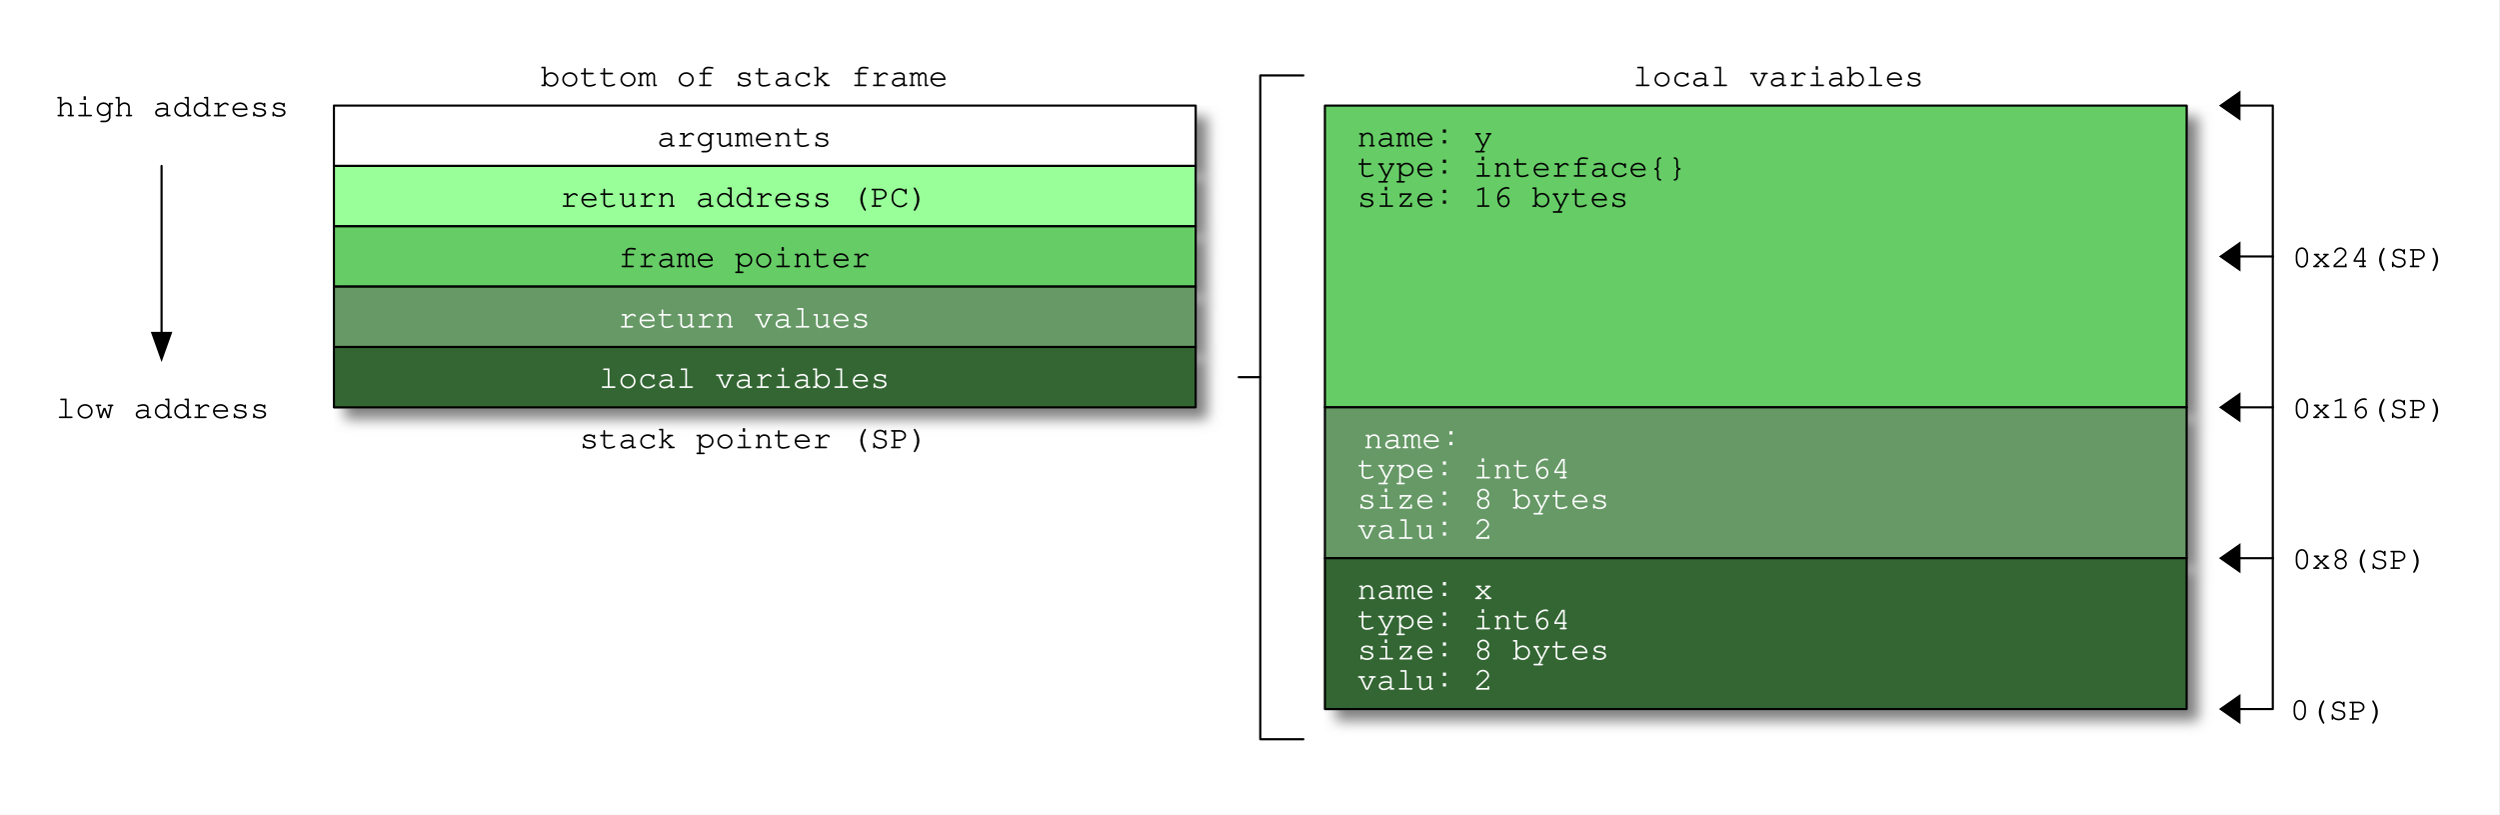
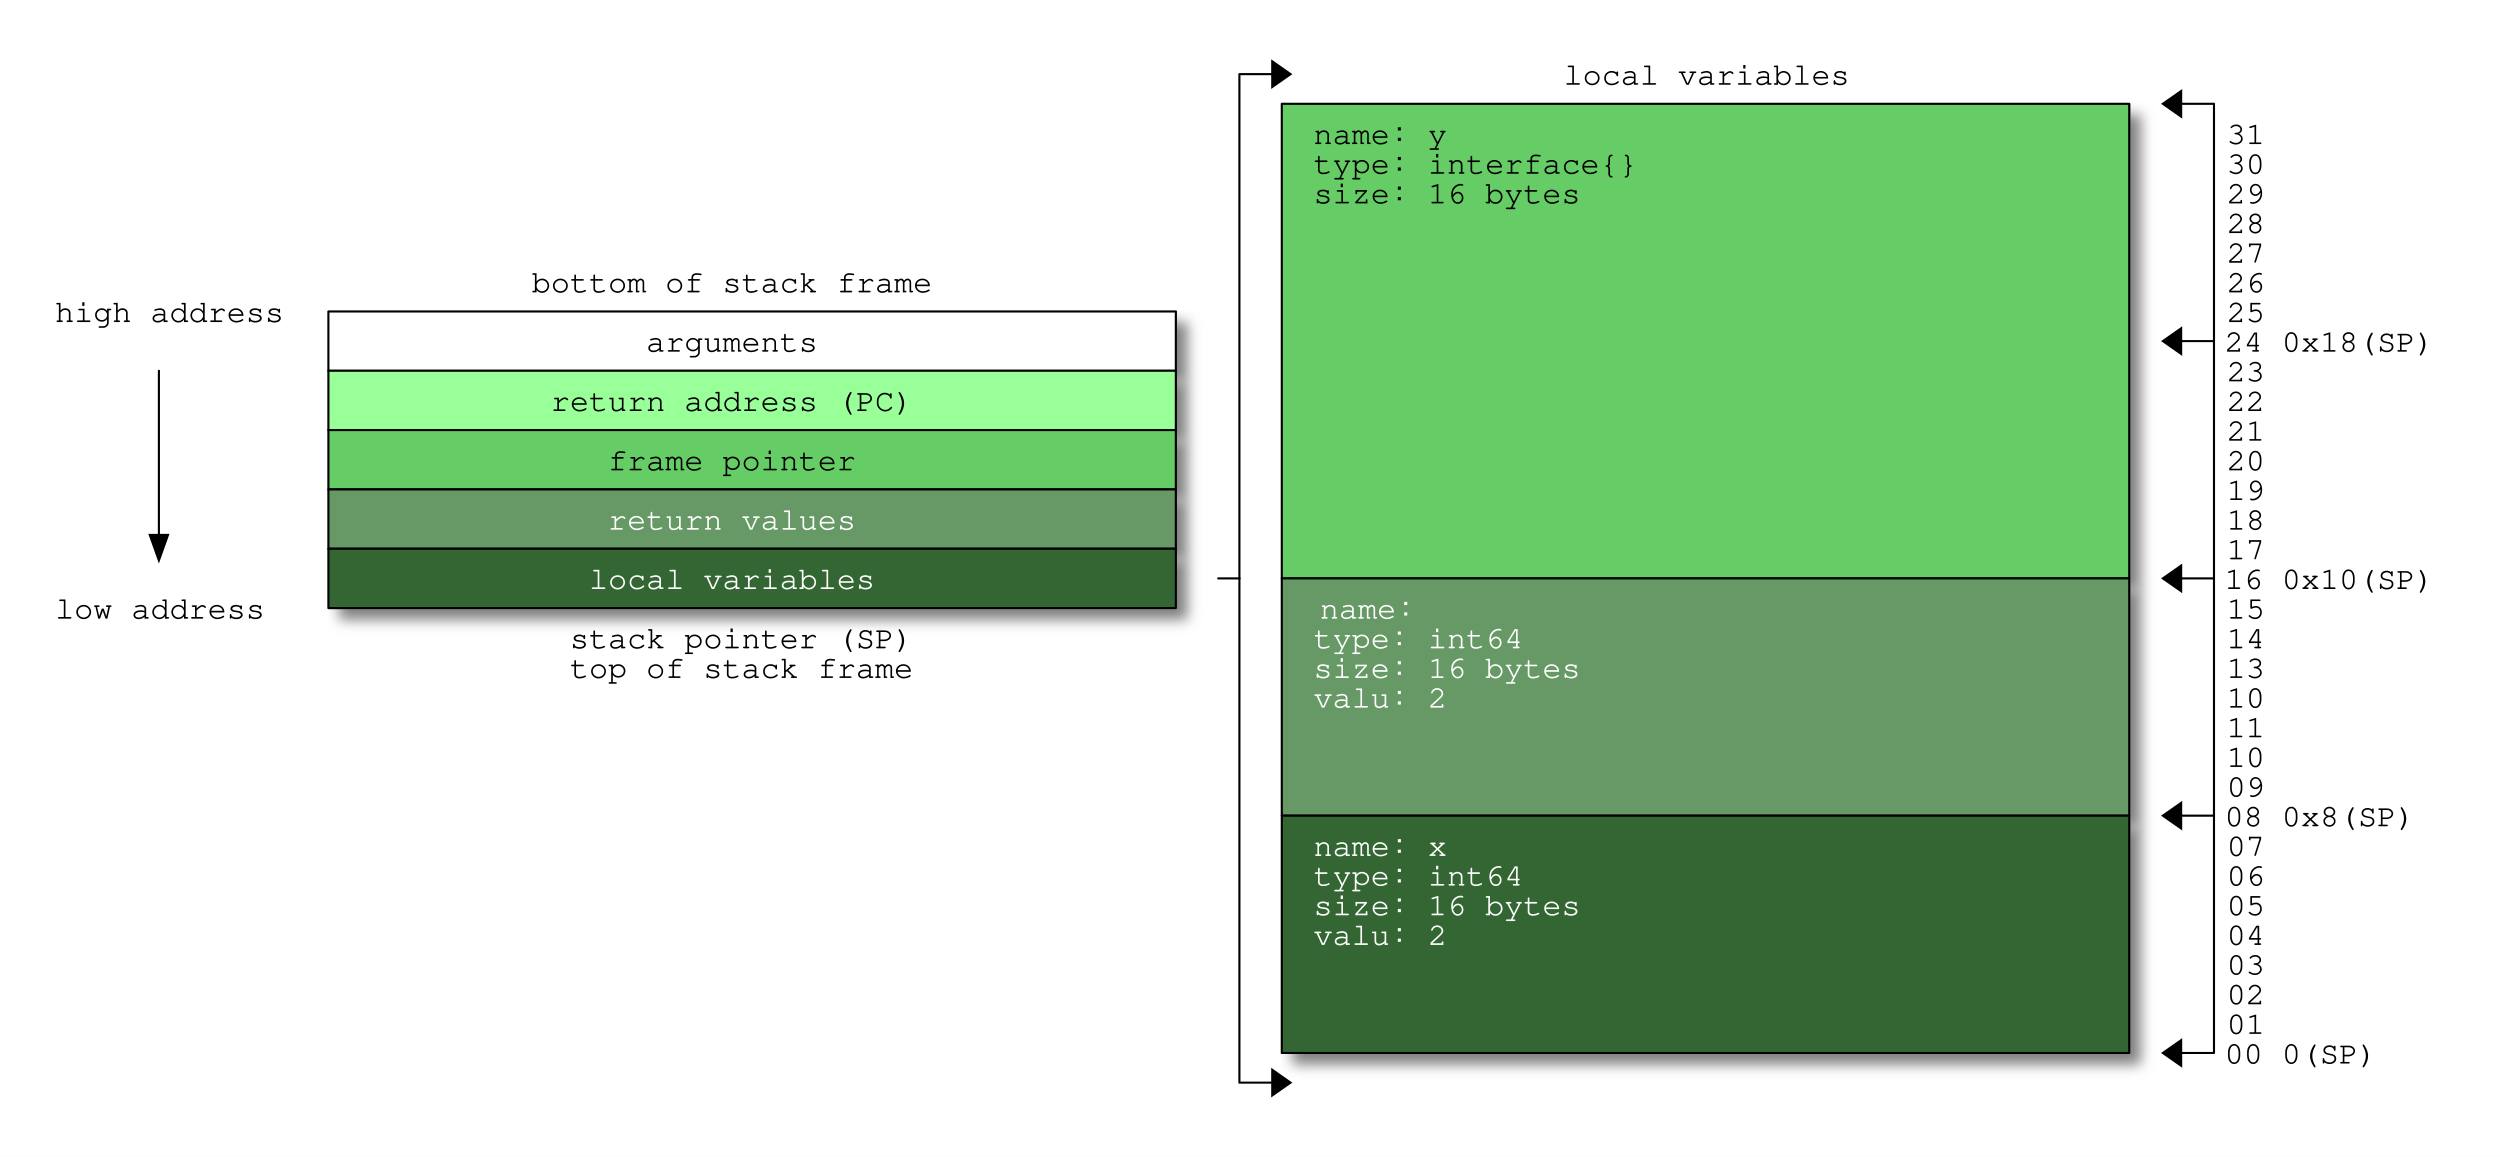
- <svg xmlns="http://www.w3.org/2000/svg" width="1160" height="378" shape-rendering="geometricPrecision" version="1.0">
+ <svg xmlns="http://www.w3.org/2000/svg" width="1180" height="546" shape-rendering="geometricPrecision" version="1.0">
  <defs>
    <filter id="f2" x="0" y="0" width="200%" height="200%">
      <feOffset result="offOut" in="SourceGraphic" dx="5" dy="5" />
      <feGaussianBlur result="blurOut" in="offOut" stdDeviation="3" />
      <feBlend in="SourceGraphic" in2="blurOut" mode="normal" />
    </filter>
  </defs>
  <g stroke-width="1" stroke-linecap="square" stroke-linejoin="round">
-     <rect x="0" y="0" width="1160" height="378" style="fill: #ffffff" />
-     <path stroke="gray" fill="gray" filter="url(#f2)" d="M615.0 189.0 L615.0 49.0 L1015.0 49.0 L1015.0 189.0 z" />
-     <path stroke="gray" fill="gray" filter="url(#f2)" d="M615.0 189.0 L1015.0 189.0 L1015.0 259.0 L615.0 259.0 z" />
-     <path stroke="gray" fill="gray" filter="url(#f2)" d="M615.0 259.0 L1015.0 259.0 L1015.0 329.0 L615.0 329.0 z" />
-     <path stroke="gray" fill="gray" filter="url(#f2)" d="M155.0 77.0 L555.0 77.0 L555.0 49.0 L155.0 49.0 z" />
-     <path stroke="gray" fill="gray" filter="url(#f2)" d="M155.0 105.0 L555.0 105.0 L555.0 77.0 L155.0 77.0 z" />
-     <path stroke="gray" fill="gray" filter="url(#f2)" d="M155.0 133.0 L155.0 105.0 L555.0 105.0 L555.0 133.0 z" />
-     <path stroke="gray" fill="gray" filter="url(#f2)" d="M155.0 161.0 L155.0 133.0 L555.0 133.0 L555.0 161.0 z" />
-     <path stroke="gray" fill="gray" filter="url(#f2)" d="M155.0 189.0 L155.0 161.0 L555.0 161.0 L555.0 189.0 z" />
-     <path stroke="#000000" stroke-width="1.0" stroke-linecap="round" stroke-linejoin="round" fill="#66cc66" d="M615.0 189.0 L615.0 49.0 L1015.0 49.0 L1015.0 189.0 z" />
-     <path stroke="#000000" stroke-width="1.0" stroke-linecap="round" stroke-linejoin="round" fill="#669966" d="M615.0 189.0 L1015.0 189.0 L1015.0 259.0 L615.0 259.0 z" />
-     <path stroke="#000000" stroke-width="1.0" stroke-linecap="round" stroke-linejoin="round" fill="#336633" d="M615.0 259.0 L1015.0 259.0 L1015.0 329.0 L615.0 329.0 z" />
-     <path stroke="#000000" stroke-width="1.0" stroke-linecap="round" stroke-linejoin="round" fill="#ffffff" d="M155.0 77.0 L555.0 77.0 L555.0 49.0 L155.0 49.0 z" />
-     <path stroke="#000000" stroke-width="1.0" stroke-linecap="round" stroke-linejoin="round" fill="#99ff99" d="M155.0 105.0 L555.0 105.0 L555.0 77.0 L155.0 77.0 z" />
-     <path stroke="#000000" stroke-width="1.0" stroke-linecap="round" stroke-linejoin="round" fill="#66cc66" d="M155.0 133.0 L155.0 105.0 L555.0 105.0 L555.0 133.0 z" />
-     <path stroke="#000000" stroke-width="1.0" stroke-linecap="round" stroke-linejoin="round" fill="#669966" d="M155.0 161.0 L155.0 133.0 L555.0 133.0 L555.0 161.0 z" />
-     <path stroke="#000000" stroke-width="1.0" stroke-linecap="round" stroke-linejoin="round" fill="#336633" d="M155.0 189.0 L155.0 161.0 L555.0 161.0 L555.0 189.0 z" />
-     <path stroke="#000000" stroke-width="1.0" stroke-linecap="round" stroke-linejoin="round" fill="none" d="M605.0 343.0 L585.0 343.0 L585.0 175.0 " />
-     <path stroke="#000000" stroke-width="1.0" stroke-linecap="round" stroke-linejoin="round" fill="none" d="M585.0 175.0 L585.0 35.0 L605.0 35.0 " />
-     <path stroke="#000000" stroke-width="1.0" stroke-linecap="round" stroke-linejoin="round" fill="none" d="M1055.0 259.0 L1055.0 329.0 L1035.0 329.0 " />
-     <path stroke="#000000" stroke-width="1.0" stroke-linecap="round" stroke-linejoin="round" fill="none" d="M1055.0 119.0 L1055.0 49.0 L1035.0 49.0 " />
-     <path stroke="none" stroke-width="1.0" stroke-linecap="round" stroke-linejoin="round" fill="#000000" d="M1040.0 42.0 L1030.0 49.0 L1040.0 56.0 z" />
-     <path stroke="none" stroke-width="1.0" stroke-linecap="round" stroke-linejoin="round" fill="#000000" d="M1040.0 112.0 L1030.0 119.0 L1040.0 126.0 z" />
-     <path stroke="none" stroke-width="1.0" stroke-linecap="round" stroke-linejoin="round" fill="#000000" d="M70.0 154.0 L75.0 168.0 L80.0 154.0 z" />
-     <path stroke="none" stroke-width="1.0" stroke-linecap="round" stroke-linejoin="round" fill="#000000" d="M1040.0 182.0 L1030.0 189.0 L1040.0 196.0 z" />
-     <path stroke="none" stroke-width="1.0" stroke-linecap="round" stroke-linejoin="round" fill="#000000" d="M1040.0 252.0 L1030.0 259.0 L1040.0 266.0 z" />
-     <path stroke="none" stroke-width="1.0" stroke-linecap="round" stroke-linejoin="round" fill="#000000" d="M1040.0 322.0 L1030.0 329.0 L1040.0 336.0 z" />
-     <path stroke="#000000" stroke-width="1.0" stroke-linecap="round" stroke-linejoin="round" fill="none" d="M75.0 77.0 L75.0 161.0 " />
-     <path stroke="#000000" stroke-width="1.0" stroke-linecap="round" stroke-linejoin="round" fill="none" d="M585.0 175.0 L575.0 175.0 " />
-     <path stroke="#000000" stroke-width="1.0" stroke-linecap="round" stroke-linejoin="round" fill="none" d="M1055.0 189.0 L1035.0 189.0 " />
-     <path stroke="#000000" stroke-width="1.0" stroke-linecap="round" stroke-linejoin="round" fill="none" d="M1055.0 259.0 L1035.0 259.0 " />
-     <path stroke="#000000" stroke-width="1.0" stroke-linecap="round" stroke-linejoin="round" fill="none" d="M1055.0 189.0 L1055.0 259.0 " />
-     <path stroke="#000000" stroke-width="1.0" stroke-linecap="round" stroke-linejoin="round" fill="none" d="M1055.0 119.0 L1055.0 189.0 " />
-     <path stroke="#000000" stroke-width="1.0" stroke-linecap="round" stroke-linejoin="round" fill="none" d="M1035.0 119.0 L1055.0 119.0 " />
-     <text x="26" y="54" font-family="Courier" font-size="15" stroke="none" fill="#000000">high address</text>
-     <text x="26" y="194" font-family="Courier" font-size="15" stroke="none" fill="#000000">low address</text>
-     <text x="278" y="180" font-family="Courier" font-size="15" stroke="none" fill="#ffffff">local variables</text>
-     <text x="269" y="208" font-family="Courier" font-size="15" stroke="none" fill="#000000">stack pointer (SP)</text>
-     <text x="287" y="124" font-family="Courier" font-size="15" stroke="none" fill="#000000">frame pointer</text>
-     <text x="287" y="152" font-family="Courier" font-size="15" stroke="none" fill="#ffffff">return values</text>
-     <text x="251" y="40" font-family="Courier" font-size="15" stroke="none" fill="#000000">bottom of stack frame</text>
-     <text x="260" y="96" font-family="Courier" font-size="15" stroke="none" fill="#000000">return address (PC)</text>
-     <text x="305" y="68" font-family="Courier" font-size="15" stroke="none" fill="#000000">arguments</text>
-     <text x="630" y="278" font-family="Courier" font-size="15" stroke="none" fill="#ffffff">name꞉ x</text>
-     <text x="630" y="292" font-family="Courier" font-size="15" stroke="none" fill="#ffffff">type꞉ int64</text>
-     <text x="630" y="306" font-family="Courier" font-size="15" stroke="none" fill="#ffffff">size꞉ 8 bytes</text>
-     <text x="630" y="320" font-family="Courier" font-size="15" stroke="none" fill="#ffffff">valu꞉ 2</text>
-     <text x="633" y="208" font-family="Courier" font-size="15" stroke="none" fill="#ffffff">name꞉</text>
-     <text x="630" y="222" font-family="Courier" font-size="15" stroke="none" fill="#ffffff">type꞉ int64</text>
-     <text x="630" y="236" font-family="Courier" font-size="15" stroke="none" fill="#ffffff">size꞉ 8 bytes</text>
-     <text x="630" y="250" font-family="Courier" font-size="15" stroke="none" fill="#ffffff">valu꞉ 2</text>
-     <text x="630" y="68" font-family="Courier" font-size="15" stroke="none" fill="#000000">name꞉ y</text>
-     <text x="630" y="82" font-family="Courier" font-size="15" stroke="none" fill="#000000">type꞉ interface{}</text>
-     <text x="630" y="96" font-family="Courier" font-size="15" stroke="none" fill="#000000">size꞉ 16 bytes</text>
-     <text x="758" y="40" font-family="Courier" font-size="15" stroke="none" fill="#000000">local variables</text>
-     <text x="1064" y="194" font-family="Courier" font-size="15" stroke="none" fill="#000000">0x16(SP)</text>
-     <text x="1064" y="124" font-family="Courier" font-size="15" stroke="none" fill="#000000">0x24(SP)</text>
-     <text x="1064" y="264" font-family="Courier" font-size="15" stroke="none" fill="#000000">0x8(SP)</text>
-     <text x="1063" y="334" font-family="Courier" font-size="15" stroke="none" fill="#000000">0(SP)</text>
+     <rect x="0" y="0" width="1180" height="546" style="fill: #ffffff" />
+     <path stroke="gray" fill="gray" filter="url(#f2)" d="M605.0 49.0 L1005.0 49.0 L1005.0 273.0 L605.0 273.0 z" />
+     <path stroke="gray" fill="gray" filter="url(#f2)" d="M605.0 385.0 L1005.0 385.0 L1005.0 273.0 L605.0 273.0 z" />
+     <path stroke="gray" fill="gray" filter="url(#f2)" d="M605.0 385.0 L1005.0 385.0 L1005.0 497.0 L605.0 497.0 z" />
+     <path stroke="gray" fill="gray" filter="url(#f2)" d="M155.0 175.0 L155.0 147.0 L555.0 147.0 L555.0 175.0 z" />
+     <path stroke="gray" fill="gray" filter="url(#f2)" d="M155.0 203.0 L155.0 175.0 L555.0 175.0 L555.0 203.0 z" />
+     <path stroke="gray" fill="gray" filter="url(#f2)" d="M155.0 203.0 L555.0 203.0 L555.0 231.0 L155.0 231.0 z" />
+     <path stroke="gray" fill="gray" filter="url(#f2)" d="M555.0 231.0 L555.0 259.0 L155.0 259.0 L155.0 231.0 z" />
+     <path stroke="gray" fill="gray" filter="url(#f2)" d="M555.0 259.0 L555.0 287.0 L155.0 287.0 L155.0 259.0 z" />
+     <path stroke="#000000" stroke-width="1.0" stroke-linecap="round" stroke-linejoin="round" fill="#66cc66" d="M605.0 49.0 L1005.0 49.0 L1005.0 273.0 L605.0 273.0 z" />
+     <path stroke="#000000" stroke-width="1.0" stroke-linecap="round" stroke-linejoin="round" fill="#669966" d="M605.0 385.0 L1005.0 385.0 L1005.0 273.0 L605.0 273.0 z" />
+     <path stroke="#000000" stroke-width="1.0" stroke-linecap="round" stroke-linejoin="round" fill="#336633" d="M605.0 385.0 L1005.0 385.0 L1005.0 497.0 L605.0 497.0 z" />
+     <path stroke="#000000" stroke-width="1.0" stroke-linecap="round" stroke-linejoin="round" fill="#ffffff" d="M155.0 175.0 L155.0 147.0 L555.0 147.0 L555.0 175.0 z" />
+     <path stroke="#000000" stroke-width="1.0" stroke-linecap="round" stroke-linejoin="round" fill="#99ff99" d="M155.0 203.0 L155.0 175.0 L555.0 175.0 L555.0 203.0 z" />
+     <path stroke="#000000" stroke-width="1.0" stroke-linecap="round" stroke-linejoin="round" fill="#66cc66" d="M155.0 203.0 L555.0 203.0 L555.0 231.0 L155.0 231.0 z" />
+     <path stroke="#000000" stroke-width="1.0" stroke-linecap="round" stroke-linejoin="round" fill="#669966" d="M555.0 231.0 L555.0 259.0 L155.0 259.0 L155.0 231.0 z" />
+     <path stroke="#000000" stroke-width="1.0" stroke-linecap="round" stroke-linejoin="round" fill="#336633" d="M555.0 259.0 L555.0 287.0 L155.0 287.0 L155.0 259.0 z" />
+     <path stroke="#000000" stroke-width="1.0" stroke-linecap="round" stroke-linejoin="round" fill="none" d="M585.0 273.0 L585.0 35.0 L605.0 35.0 " />
+     <path stroke="#000000" stroke-width="1.0" stroke-linecap="round" stroke-linejoin="round" fill="none" d="M605.0 511.0 L585.0 511.0 L585.0 273.0 " />
+     <path stroke="#000000" stroke-width="1.0" stroke-linecap="round" stroke-linejoin="round" fill="none" d="M1045.0 161.0 L1045.0 49.0 L1025.0 49.0 " />
+     <path stroke="#000000" stroke-width="1.0" stroke-linecap="round" stroke-linejoin="round" fill="none" d="M1025.0 497.0 L1045.0 497.0 L1045.0 385.0 " />
+     <path stroke="none" stroke-width="1.0" stroke-linecap="round" stroke-linejoin="round" fill="#000000" d="M600.0 28.0 L610.0 35.0 L600.0 42.0 z" />
+     <path stroke="none" stroke-width="1.0" stroke-linecap="round" stroke-linejoin="round" fill="#000000" d="M1030.0 42.0 L1020.0 49.0 L1030.0 56.0 z" />
+     <path stroke="none" stroke-width="1.0" stroke-linecap="round" stroke-linejoin="round" fill="#000000" d="M1030.0 154.0 L1020.0 161.0 L1030.0 168.0 z" />
+     <path stroke="none" stroke-width="1.0" stroke-linecap="round" stroke-linejoin="round" fill="#000000" d="M70.0 252.0 L75.0 266.0 L80.0 252.0 z" />
+     <path stroke="none" stroke-width="1.0" stroke-linecap="round" stroke-linejoin="round" fill="#000000" d="M1030.0 266.0 L1020.0 273.0 L1030.0 280.0 z" />
+     <path stroke="none" stroke-width="1.0" stroke-linecap="round" stroke-linejoin="round" fill="#000000" d="M1030.0 378.0 L1020.0 385.0 L1030.0 392.0 z" />
+     <path stroke="none" stroke-width="1.0" stroke-linecap="round" stroke-linejoin="round" fill="#000000" d="M1030.0 490.0 L1020.0 497.0 L1030.0 504.0 z" />
+     <path stroke="none" stroke-width="1.0" stroke-linecap="round" stroke-linejoin="round" fill="#000000" d="M600.0 504.0 L610.0 511.0 L600.0 518.0 z" />
+     <path stroke="#000000" stroke-width="1.0" stroke-linecap="round" stroke-linejoin="round" fill="none" d="M75.0 259.0 L75.0 175.0 " />
+     <path stroke="#000000" stroke-width="1.0" stroke-linecap="round" stroke-linejoin="round" fill="none" d="M585.0 273.0 L575.0 273.0 " />
+     <path stroke="#000000" stroke-width="1.0" stroke-linecap="round" stroke-linejoin="round" fill="none" d="M1045.0 273.0 L1025.0 273.0 " />
+     <path stroke="#000000" stroke-width="1.0" stroke-linecap="round" stroke-linejoin="round" fill="none" d="M1045.0 161.0 L1025.0 161.0 " />
+     <path stroke="#000000" stroke-width="1.0" stroke-linecap="round" stroke-linejoin="round" fill="none" d="M1045.0 273.0 L1045.0 161.0 " />
+     <path stroke="#000000" stroke-width="1.0" stroke-linecap="round" stroke-linejoin="round" fill="none" d="M1045.0 385.0 L1045.0 273.0 " />
+     <path stroke="#000000" stroke-width="1.0" stroke-linecap="round" stroke-linejoin="round" fill="none" d="M1045.0 385.0 L1025.0 385.0 " />
+     <text x="26" y="152" font-family="Courier" font-size="15" stroke="none" fill="#000000">high address</text>
+     <text x="278" y="278" font-family="Courier" font-size="15" stroke="none" fill="#ffffff">local variables</text>
+     <text x="269" y="306" font-family="Courier" font-size="15" stroke="none" fill="#000000">stack pointer (SP)</text>
+     <text x="269" y="320" font-family="Courier" font-size="15" stroke="none" fill="#000000">top of stack frame</text>
+     <text x="287" y="250" font-family="Courier" font-size="15" stroke="none" fill="#ffffff">return values</text>
+     <text x="251" y="138" font-family="Courier" font-size="15" stroke="none" fill="#000000">bottom of stack frame</text>
+     <text x="260" y="194" font-family="Courier" font-size="15" stroke="none" fill="#000000">return address (PC)</text>
+     <text x="287" y="222" font-family="Courier" font-size="15" stroke="none" fill="#000000">frame pointer</text>
+     <text x="26" y="292" font-family="Courier" font-size="15" stroke="none" fill="#000000">low address</text>
+     <text x="305" y="166" font-family="Courier" font-size="15" stroke="none" fill="#000000">arguments</text>
+     <text x="620" y="404" font-family="Courier" font-size="15" stroke="none" fill="#ffffff">name꞉ x</text>
+     <text x="620" y="418" font-family="Courier" font-size="15" stroke="none" fill="#ffffff">type꞉ int64</text>
+     <text x="620" y="432" font-family="Courier" font-size="15" stroke="none" fill="#ffffff">size꞉ 16 bytes</text>
+     <text x="620" y="446" font-family="Courier" font-size="15" stroke="none" fill="#ffffff">valu꞉ 2</text>
+     <text x="623" y="292" font-family="Courier" font-size="15" stroke="none" fill="#ffffff">name꞉</text>
+     <text x="620" y="306" font-family="Courier" font-size="15" stroke="none" fill="#ffffff">type꞉ int64</text>
+     <text x="620" y="320" font-family="Courier" font-size="15" stroke="none" fill="#ffffff">size꞉ 16 bytes</text>
+     <text x="620" y="334" font-family="Courier" font-size="15" stroke="none" fill="#ffffff">valu꞉ 2</text>
+     <text x="620" y="68" font-family="Courier" font-size="15" stroke="none" fill="#000000">name꞉ y</text>
+     <text x="620" y="82" font-family="Courier" font-size="15" stroke="none" fill="#000000">type꞉ interface{}</text>
+     <text x="620" y="96" font-family="Courier" font-size="15" stroke="none" fill="#000000">size꞉ 16 bytes</text>
+     <text x="738" y="40" font-family="Courier" font-size="15" stroke="none" fill="#000000">local variables</text>
+     <text x="1051" y="68" font-family="Courier" font-size="15" stroke="none" fill="#000000">31</text>
+     <text x="1051" y="82" font-family="Courier" font-size="15" stroke="none" fill="#000000">30</text>
+     <text x="1051" y="96" font-family="Courier" font-size="15" stroke="none" fill="#000000">29</text>
+     <text x="1051" y="110" font-family="Courier" font-size="15" stroke="none" fill="#000000">28</text>
+     <text x="1051" y="124" font-family="Courier" font-size="15" stroke="none" fill="#000000">27</text>
+     <text x="1051" y="138" font-family="Courier" font-size="15" stroke="none" fill="#000000">26</text>
+     <text x="1051" y="152" font-family="Courier" font-size="15" stroke="none" fill="#000000">25</text>
+     <text x="1050" y="166" font-family="Courier" font-size="15" stroke="none" fill="#000000">24 0x18(SP)</text>
+     <text x="1051" y="180" font-family="Courier" font-size="15" stroke="none" fill="#000000">23</text>
+     <text x="1051" y="194" font-family="Courier" font-size="15" stroke="none" fill="#000000">22</text>
+     <text x="1051" y="208" font-family="Courier" font-size="15" stroke="none" fill="#000000">21</text>
+     <text x="1051" y="222" font-family="Courier" font-size="15" stroke="none" fill="#000000">20</text>
+     <text x="1051" y="236" font-family="Courier" font-size="15" stroke="none" fill="#000000">19</text>
+     <text x="1051" y="250" font-family="Courier" font-size="15" stroke="none" fill="#000000">18</text>
+     <text x="1051" y="264" font-family="Courier" font-size="15" stroke="none" fill="#000000">17</text>
+     <text x="1050" y="278" font-family="Courier" font-size="15" stroke="none" fill="#000000">16 0x10(SP)</text>
+     <text x="1051" y="292" font-family="Courier" font-size="15" stroke="none" fill="#000000">15</text>
+     <text x="1051" y="306" font-family="Courier" font-size="15" stroke="none" fill="#000000">14</text>
+     <text x="1051" y="320" font-family="Courier" font-size="15" stroke="none" fill="#000000">13</text>
+     <text x="1051" y="334" font-family="Courier" font-size="15" stroke="none" fill="#000000">10</text>
+     <text x="1051" y="348" font-family="Courier" font-size="15" stroke="none" fill="#000000">11</text>
+     <text x="1051" y="362" font-family="Courier" font-size="15" stroke="none" fill="#000000">10</text>
+     <text x="1051" y="376" font-family="Courier" font-size="15" stroke="none" fill="#000000">09</text>
+     <text x="1050" y="390" font-family="Courier" font-size="15" stroke="none" fill="#000000">08 0x8(SP)</text>
+     <text x="1051" y="404" font-family="Courier" font-size="15" stroke="none" fill="#000000">07</text>
+     <text x="1051" y="418" font-family="Courier" font-size="15" stroke="none" fill="#000000">06</text>
+     <text x="1051" y="432" font-family="Courier" font-size="15" stroke="none" fill="#000000">05</text>
+     <text x="1051" y="446" font-family="Courier" font-size="15" stroke="none" fill="#000000">04</text>
+     <text x="1051" y="460" font-family="Courier" font-size="15" stroke="none" fill="#000000">03</text>
+     <text x="1051" y="474" font-family="Courier" font-size="15" stroke="none" fill="#000000">02</text>
+     <text x="1051" y="488" font-family="Courier" font-size="15" stroke="none" fill="#000000">01</text>
+     <text x="1050" y="502" font-family="Courier" font-size="15" stroke="none" fill="#000000">00 0(SP)</text>
  </g>
</svg>
